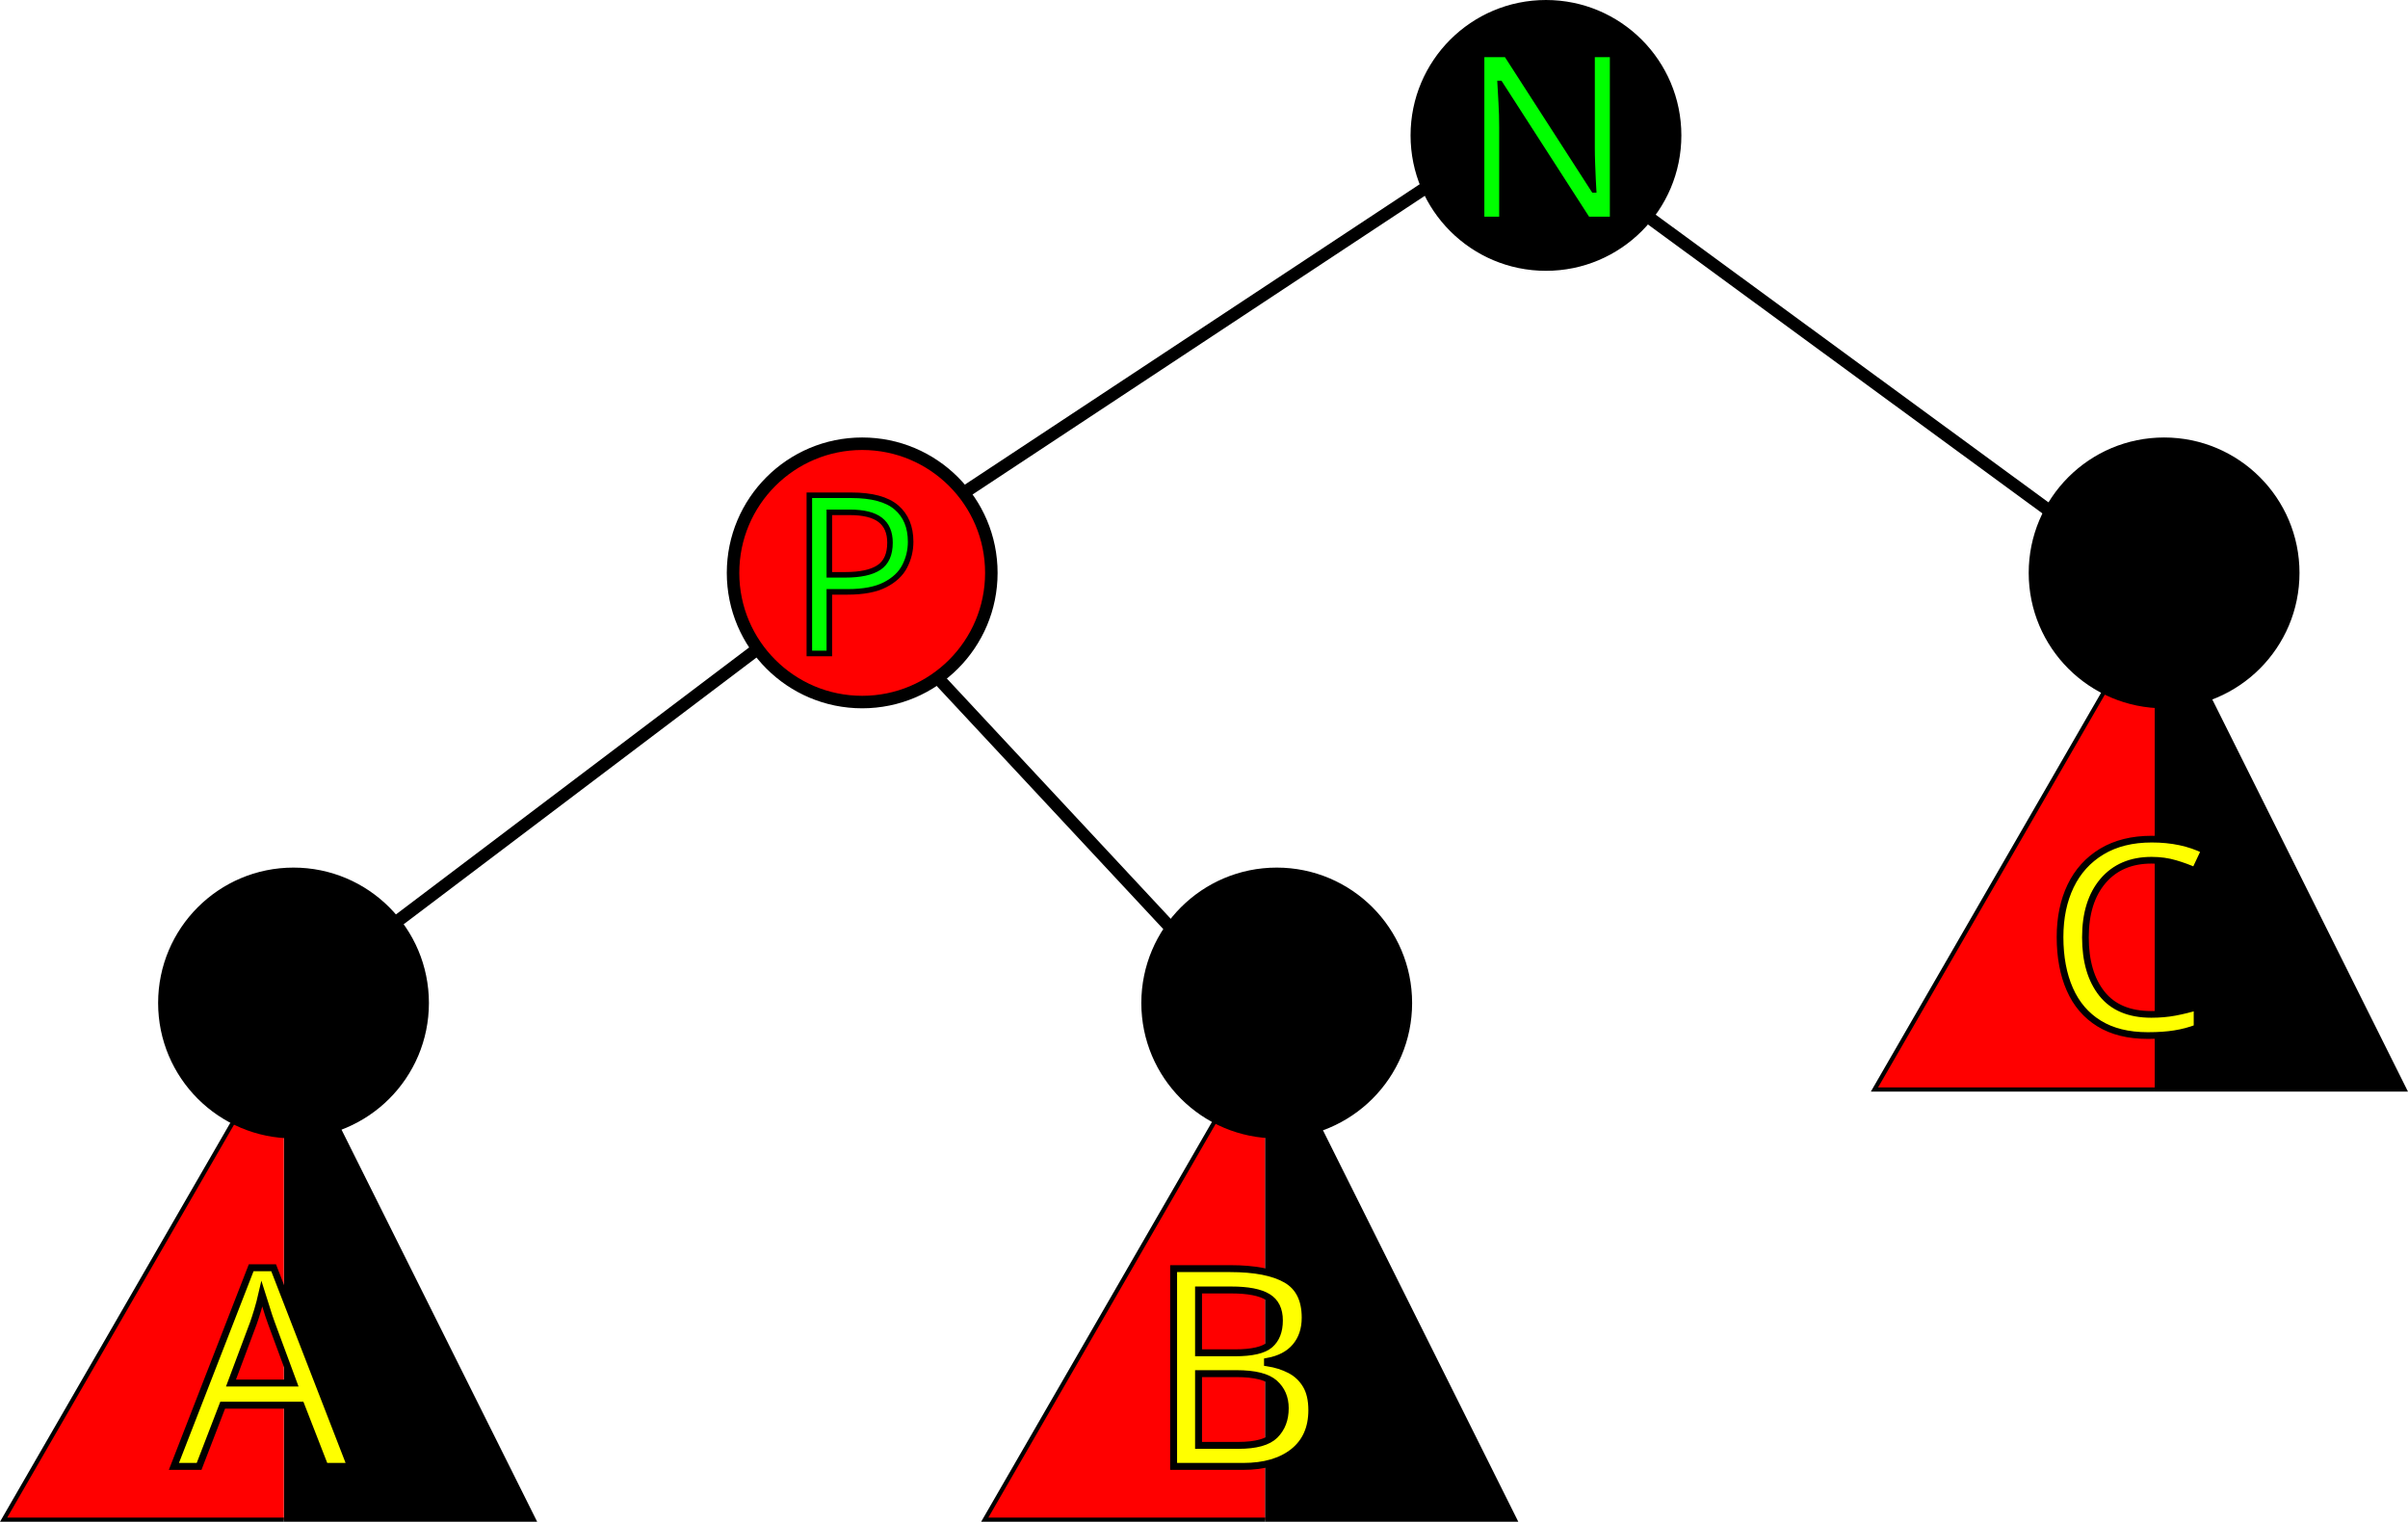
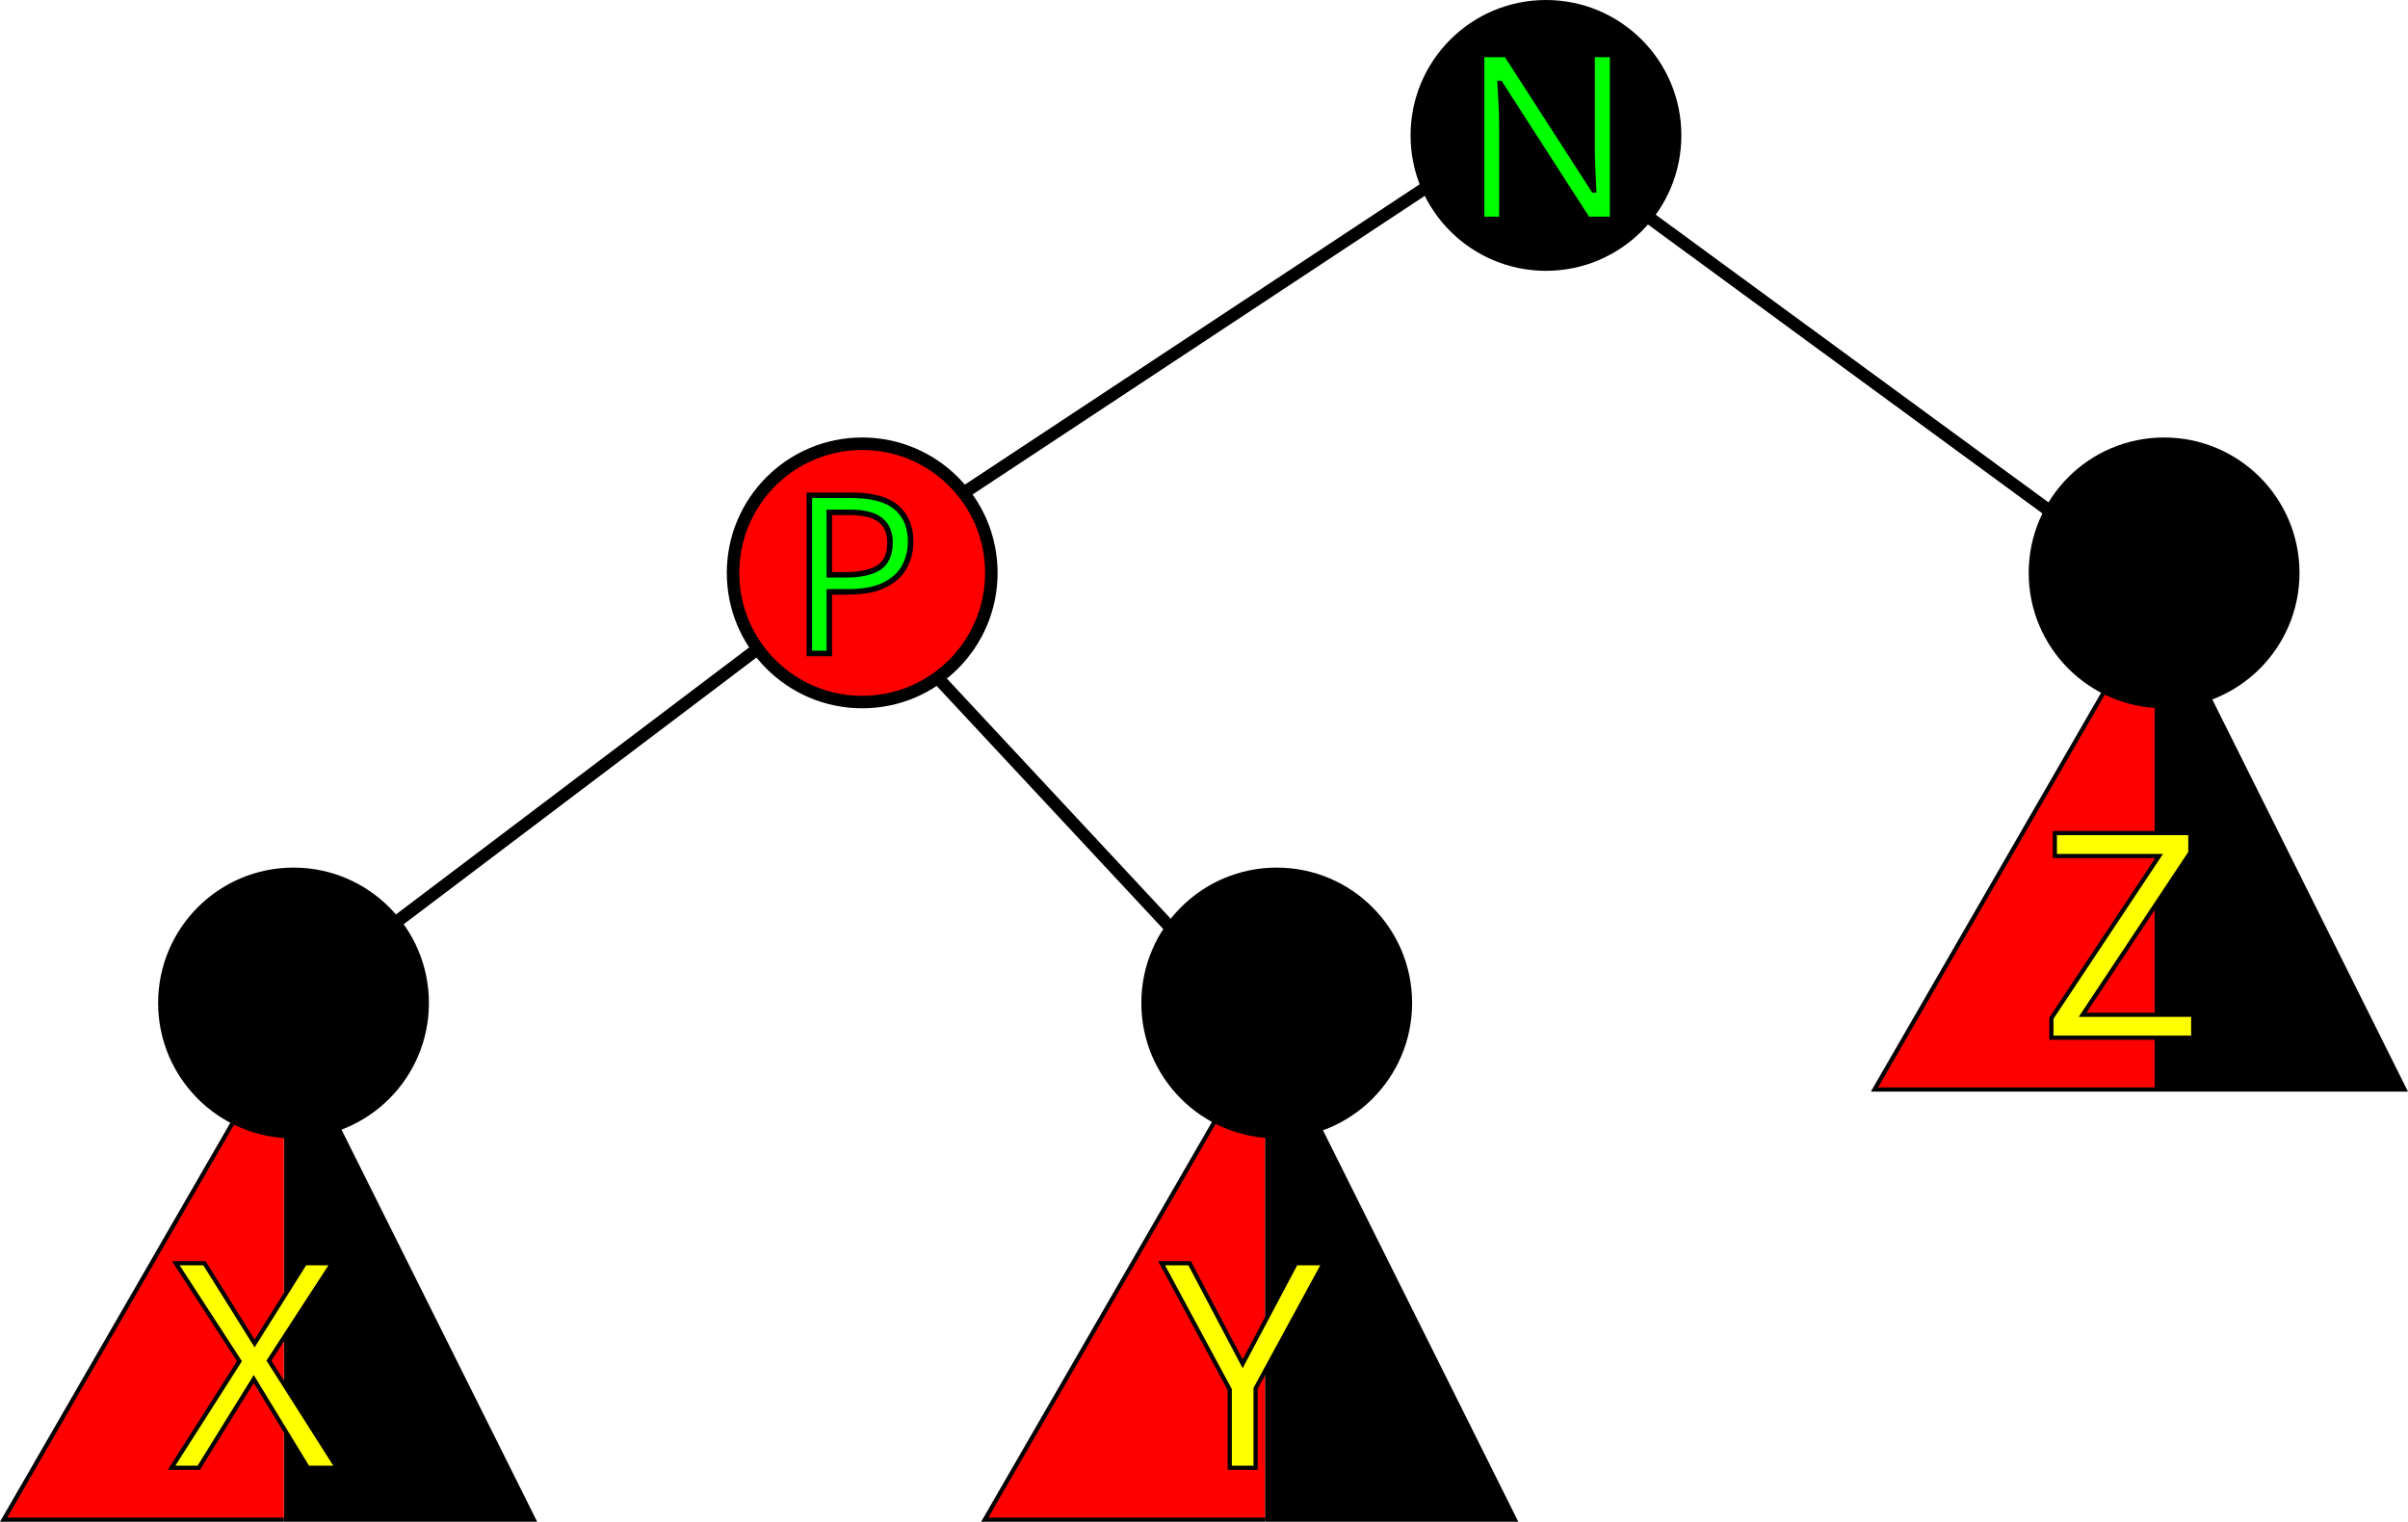
<svg xmlns="http://www.w3.org/2000/svg" width="163.123mm" height="103.076mm" viewBox="0 0 577.994 365.231" id="svg4265" version="1.1">
  <defs id="defs4267" />
  <g id="layer2" transform="translate(188.0793,-343.8622)">
    <path style="fill:none;fill-rule:evenodd;stroke:#000000;stroke-width:3;stroke-linecap:butt;stroke-linejoin:miter;stroke-miterlimit:4;stroke-dasharray:none;stroke-opacity:1" d="m 180.373,371.593 -159,105" id="path4215" />
    <path style="fill:none;fill-rule:evenodd;stroke:#000000;stroke-width:3;stroke-linecap:butt;stroke-linejoin:miter;stroke-miterlimit:4;stroke-dasharray:none;stroke-opacity:1" d="m 16.921,482.093 -127,96" id="path4260" />
    <path style="fill:none;fill-rule:evenodd;stroke:#000000;stroke-width:3;stroke-linecap:butt;stroke-linejoin:miter;stroke-miterlimit:4;stroke-dasharray:none;stroke-opacity:1" d="m 17.921,486.093 96,103" id="path4286" />
    <path style="fill:none;fill-rule:evenodd;stroke:#000000;stroke-width:3;stroke-linecap:butt;stroke-linejoin:miter;stroke-miterlimit:4;stroke-dasharray:none;stroke-opacity:1" d="m 185.921,380.093 142,104" id="path4288" />
  </g>
  <g id="layer1" transform="translate(188.0793,-343.8622)">
    <circle style="color:#000000;clip-rule:nonzero;display:inline;overflow:visible;visibility:visible;opacity:1;isolation:auto;mix-blend-mode:normal;color-interpolation:sRGB;color-interpolation-filters:linearRGB;solid-color:#000000;solid-opacity:1;fill:#000000;fill-opacity:1;fill-rule:nonzero;stroke:#000000;stroke-width:3;stroke-linecap:butt;stroke-linejoin:miter;stroke-miterlimit:4;stroke-dasharray:none;stroke-dashoffset:0;stroke-opacity:1;color-rendering:auto;image-rendering:auto;shape-rendering:auto;text-rendering:auto;enable-background:accumulate" id="path4273" cx="183" cy="376.362" r="31" />
    <circle style="color:#000000;clip-rule:nonzero;display:inline;overflow:visible;visibility:visible;opacity:1;isolation:auto;mix-blend-mode:normal;color-interpolation:sRGB;color-interpolation-filters:linearRGB;solid-color:#000000;solid-opacity:1;fill:#ff0000;fill-opacity:1;fill-rule:nonzero;stroke:#000000;stroke-width:3;stroke-linecap:butt;stroke-linejoin:miter;stroke-miterlimit:4;stroke-dasharray:none;stroke-dashoffset:0;stroke-opacity:1;color-rendering:auto;image-rendering:auto;shape-rendering:auto;text-rendering:auto;enable-background:accumulate" id="path4273-5" cx="18.873" cy="481.362" r="31" />
-     <g id="g4262">
-       <g transform="translate(-121.9527,54)" id="g4341">
-         <path style="fill:#000000;fill-rule:evenodd;stroke:#000000;stroke-width:1px;stroke-linecap:butt;stroke-linejoin:miter;stroke-opacity:1" d="M 2,654.593 62,654.593 3,536.362 l 0,0 -1,1.732" id="path4339" />
-         <path style="fill:#ff0000;fill-rule:evenodd;stroke:#000000;stroke-width:1px;stroke-linecap:butt;stroke-linejoin:miter;stroke-opacity:1" d="m 2,538.095 -67.26,116.498 67.26,0" id="path4296" />
-       </g>
-       <text id="text4434" y="695.812" x="-146.336" style="font-style:normal;font-weight:normal;font-size:66.485px;line-height:125%;font-family:sans-serif;text-align:start;letter-spacing:0px;word-spacing:0px;text-anchor:start;fill:#ffff00;fill-opacity:1;stroke:#000000;stroke-width:1.662px;stroke-linecap:butt;stroke-linejoin:miter;stroke-opacity:1" xml:space="preserve">
-         <tspan style="stroke-width:1.662px" y="695.812" x="-146.336" id="tspan4436">A</tspan>
-       </text>
-       <circle r="31" cy="584.593" cx="-117.627" id="path4273-8" style="color:#000000;clip-rule:nonzero;display:inline;overflow:visible;visibility:visible;opacity:1;isolation:auto;mix-blend-mode:normal;color-interpolation:sRGB;color-interpolation-filters:linearRGB;solid-color:#000000;solid-opacity:1;fill:#000000;fill-opacity:1;fill-rule:nonzero;stroke:#000000;stroke-width:3;stroke-linecap:butt;stroke-linejoin:miter;stroke-miterlimit:4;stroke-dasharray:none;stroke-dashoffset:0;stroke-opacity:1;color-rendering:auto;image-rendering:auto;shape-rendering:auto;text-rendering:auto;enable-background:accumulate" />
+     <g id="g4341" transform="translate(-121.9527,54)">
+       <path id="path4339" d="M 2,654.593 62,654.593 3,536.362 l 0,0 -1,1.732" style="fill:#000000;fill-rule:evenodd;stroke:#000000;stroke-width:1px;stroke-linecap:butt;stroke-linejoin:miter;stroke-opacity:1" />
+       <path id="path4296" d="m 2,538.095 -67.26,116.498 67.26,0" style="fill:#ff0000;fill-rule:evenodd;stroke:#000000;stroke-width:1px;stroke-linecap:butt;stroke-linejoin:miter;stroke-opacity:1" />
    </g>
-     <g id="g4270" transform="translate(0,-15)">
-       <g id="g4341-6" transform="translate(113.553,69)">
-         <path style="fill:#000000;fill-rule:evenodd;stroke:#000000;stroke-width:1px;stroke-linecap:butt;stroke-linejoin:miter;stroke-opacity:1" d="M 2,654.593 62,654.593 3,536.362 l 0,0 -1,1.732" id="path4339-2" />
-         <path style="fill:#ff0000;fill-rule:evenodd;stroke:#000000;stroke-width:1px;stroke-linecap:butt;stroke-linejoin:miter;stroke-opacity:1" d="m 2,538.095 -67.26,116.498 67.26,0" id="path4296-3" />
-       </g>
-       <text id="text4438" y="710.812" x="87.173" style="font-style:normal;font-weight:normal;font-size:66.485px;line-height:125%;font-family:sans-serif;text-align:start;letter-spacing:0px;word-spacing:0px;text-anchor:start;fill:#ffff00;fill-opacity:1;stroke:#000000;stroke-width:1.662px;stroke-linecap:butt;stroke-linejoin:miter;stroke-opacity:1" xml:space="preserve">
-         <tspan style="stroke-width:1.662px" y="710.812" x="87.173" id="tspan4440">B</tspan>
-       </text>
-       <circle r="31" cy="599.593" cx="118.373" id="path4273-59" style="color:#000000;clip-rule:nonzero;display:inline;overflow:visible;visibility:visible;opacity:1;isolation:auto;mix-blend-mode:normal;color-interpolation:sRGB;color-interpolation-filters:linearRGB;solid-color:#000000;solid-opacity:1;fill:#000000;fill-opacity:1;fill-rule:nonzero;stroke:#000000;stroke-width:3;stroke-linecap:butt;stroke-linejoin:miter;stroke-miterlimit:4;stroke-dasharray:none;stroke-dashoffset:0;stroke-opacity:1;color-rendering:auto;image-rendering:auto;shape-rendering:auto;text-rendering:auto;enable-background:accumulate" />
+     <text xml:space="preserve" style="font-style:normal;font-weight:normal;font-size:68.771px;line-height:125%;font-family:sans-serif;text-align:start;letter-spacing:0px;word-spacing:0px;text-anchor:start;fill:#ffff00;fill-opacity:1;stroke:#000000;stroke-width:1px;stroke-linecap:butt;stroke-linejoin:miter;stroke-opacity:1" x="-147.185" y="696.144" id="text8368">
+       <tspan id="tspan8370" x="-147.185" y="696.144">X</tspan>
+     </text>
+     <circle style="color:#000000;clip-rule:nonzero;display:inline;overflow:visible;visibility:visible;opacity:1;isolation:auto;mix-blend-mode:normal;color-interpolation:sRGB;color-interpolation-filters:linearRGB;solid-color:#000000;solid-opacity:1;fill:#000000;fill-opacity:1;fill-rule:nonzero;stroke:#000000;stroke-width:3;stroke-linecap:butt;stroke-linejoin:miter;stroke-miterlimit:4;stroke-dasharray:none;stroke-dashoffset:0;stroke-opacity:1;color-rendering:auto;image-rendering:auto;shape-rendering:auto;text-rendering:auto;enable-background:accumulate" id="path4273-8" cx="-117.627" cy="584.593" r="31" />
+     <g transform="translate(113.553,54)" id="g4341-6">
+       <path id="path4339-2" d="M 2,654.593 62,654.593 3,536.362 l 0,0 -1,1.732" style="fill:#000000;fill-rule:evenodd;stroke:#000000;stroke-width:1px;stroke-linecap:butt;stroke-linejoin:miter;stroke-opacity:1" />
+       <path id="path4296-3" d="m 2,538.095 -67.26,116.498 67.26,0" style="fill:#ff0000;fill-rule:evenodd;stroke:#000000;stroke-width:1px;stroke-linecap:butt;stroke-linejoin:miter;stroke-opacity:1" />
    </g>
-     <g id="g4278" transform="translate(0,-11.23069)">
-       <g id="g4341-7" transform="translate(327.1061,-38)">
-         <path style="fill:#000000;fill-rule:evenodd;stroke:#000000;stroke-width:1px;stroke-linecap:butt;stroke-linejoin:miter;stroke-opacity:1" d="M 2,654.593 62,654.593 3,536.362 l 0,0 -1,1.732" id="path4339-7" />
-         <path style="fill:#ff0000;fill-rule:evenodd;stroke:#000000;stroke-width:1px;stroke-linecap:butt;stroke-linejoin:miter;stroke-opacity:1" d="m 2,538.095 -67.26,116.498 67.26,0" id="path4296-6" />
-       </g>
-       <text id="text4442" y="602.994" x="302.473" style="font-style:normal;font-weight:normal;font-size:64.233px;line-height:125%;font-family:sans-serif;text-align:start;letter-spacing:0px;word-spacing:0px;text-anchor:start;fill:#ffff00;fill-opacity:1;stroke:#000000;stroke-width:1.606px;stroke-linecap:butt;stroke-linejoin:miter;stroke-opacity:1" xml:space="preserve">
-         <tspan style="stroke-width:1.606px" y="602.994" x="302.473" id="tspan4444">C</tspan>
-       </text>
-       <circle r="31" cy="492.593" cx="331.373" id="path4273-3" style="color:#000000;clip-rule:nonzero;display:inline;overflow:visible;visibility:visible;opacity:1;isolation:auto;mix-blend-mode:normal;color-interpolation:sRGB;color-interpolation-filters:linearRGB;solid-color:#000000;solid-opacity:1;fill:#000000;fill-opacity:1;fill-rule:nonzero;stroke:#000000;stroke-width:3;stroke-linecap:butt;stroke-linejoin:miter;stroke-miterlimit:4;stroke-dasharray:none;stroke-dashoffset:0;stroke-opacity:1;color-rendering:auto;image-rendering:auto;shape-rendering:auto;text-rendering:auto;enable-background:accumulate" />
+     <text xml:space="preserve" style="font-style:normal;font-weight:normal;font-size:68.771px;line-height:125%;font-family:sans-serif;text-align:start;letter-spacing:0px;word-spacing:0px;text-anchor:start;fill:#ffff00;fill-opacity:1;stroke:#000000;stroke-width:1px;stroke-linecap:butt;stroke-linejoin:miter;stroke-opacity:1" x="90.739" y="696.144" id="text8372">
+       <tspan id="tspan8374" x="90.739" y="696.144">Y</tspan>
+     </text>
+     <circle style="color:#000000;clip-rule:nonzero;display:inline;overflow:visible;visibility:visible;opacity:1;isolation:auto;mix-blend-mode:normal;color-interpolation:sRGB;color-interpolation-filters:linearRGB;solid-color:#000000;solid-opacity:1;fill:#000000;fill-opacity:1;fill-rule:nonzero;stroke:#000000;stroke-width:3;stroke-linecap:butt;stroke-linejoin:miter;stroke-miterlimit:4;stroke-dasharray:none;stroke-dashoffset:0;stroke-opacity:1;color-rendering:auto;image-rendering:auto;shape-rendering:auto;text-rendering:auto;enable-background:accumulate" id="path4273-59" cx="118.373" cy="584.593" r="31" />
+     <g transform="translate(327.1061,-49.23069)" id="g4341-7">
+       <path id="path4339-7" d="M 2,654.593 62,654.593 3,536.362 l 0,0 -1,1.732" style="fill:#000000;fill-rule:evenodd;stroke:#000000;stroke-width:1px;stroke-linecap:butt;stroke-linejoin:miter;stroke-opacity:1" />
+       <path id="path4296-6" d="m 2,538.095 -67.26,116.498 67.26,0" style="fill:#ff0000;fill-rule:evenodd;stroke:#000000;stroke-width:1px;stroke-linecap:butt;stroke-linejoin:miter;stroke-opacity:1" />
    </g>
+     <text xml:space="preserve" style="font-style:normal;font-weight:normal;font-size:68.771px;line-height:125%;font-family:sans-serif;text-align:start;letter-spacing:0px;word-spacing:0px;text-anchor:start;fill:#ffff00;fill-opacity:1;stroke:#000000;stroke-width:1px;stroke-linecap:butt;stroke-linejoin:miter;stroke-opacity:1" x="301.706" y="592.913" id="text8376">
+       <tspan id="tspan8378" x="301.706" y="592.913">Z</tspan>
+     </text>
+     <circle style="color:#000000;clip-rule:nonzero;display:inline;overflow:visible;visibility:visible;opacity:1;isolation:auto;mix-blend-mode:normal;color-interpolation:sRGB;color-interpolation-filters:linearRGB;solid-color:#000000;solid-opacity:1;fill:#000000;fill-opacity:1;fill-rule:nonzero;stroke:#000000;stroke-width:3;stroke-linecap:butt;stroke-linejoin:miter;stroke-miterlimit:4;stroke-dasharray:none;stroke-dashoffset:0;stroke-opacity:1;color-rendering:auto;image-rendering:auto;shape-rendering:auto;text-rendering:auto;enable-background:accumulate" id="path4273-3" cx="331.373" cy="481.362" r="31" />
    <text xml:space="preserve" style="font-style:normal;font-weight:normal;font-size:53.188px;line-height:125%;font-family:sans-serif;text-align:start;letter-spacing:0px;word-spacing:0px;text-anchor:start;fill:#00ff00;fill-opacity:1;stroke:#000000;stroke-width:1.33px;stroke-linecap:butt;stroke-linejoin:miter;stroke-opacity:1" x="1.032" y="500.697" id="text4798">
      <tspan id="tspan4800" x="1.032" y="500.697" style="stroke-width:1.33px">P</tspan>
    </text>
    <text xml:space="preserve" style="font-style:normal;font-weight:normal;font-size:55.017px;line-height:125%;font-family:sans-serif;text-align:start;letter-spacing:0px;word-spacing:0px;text-anchor:start;fill:#00ff00;fill-opacity:1;stroke:#000000;stroke-width:1px;stroke-linecap:butt;stroke-linejoin:miter;stroke-opacity:1" x="162.369" y="396.362" id="text4191">
      <tspan id="tspan4193" x="162.369" y="396.362">N</tspan>
    </text>
  </g>
</svg>
